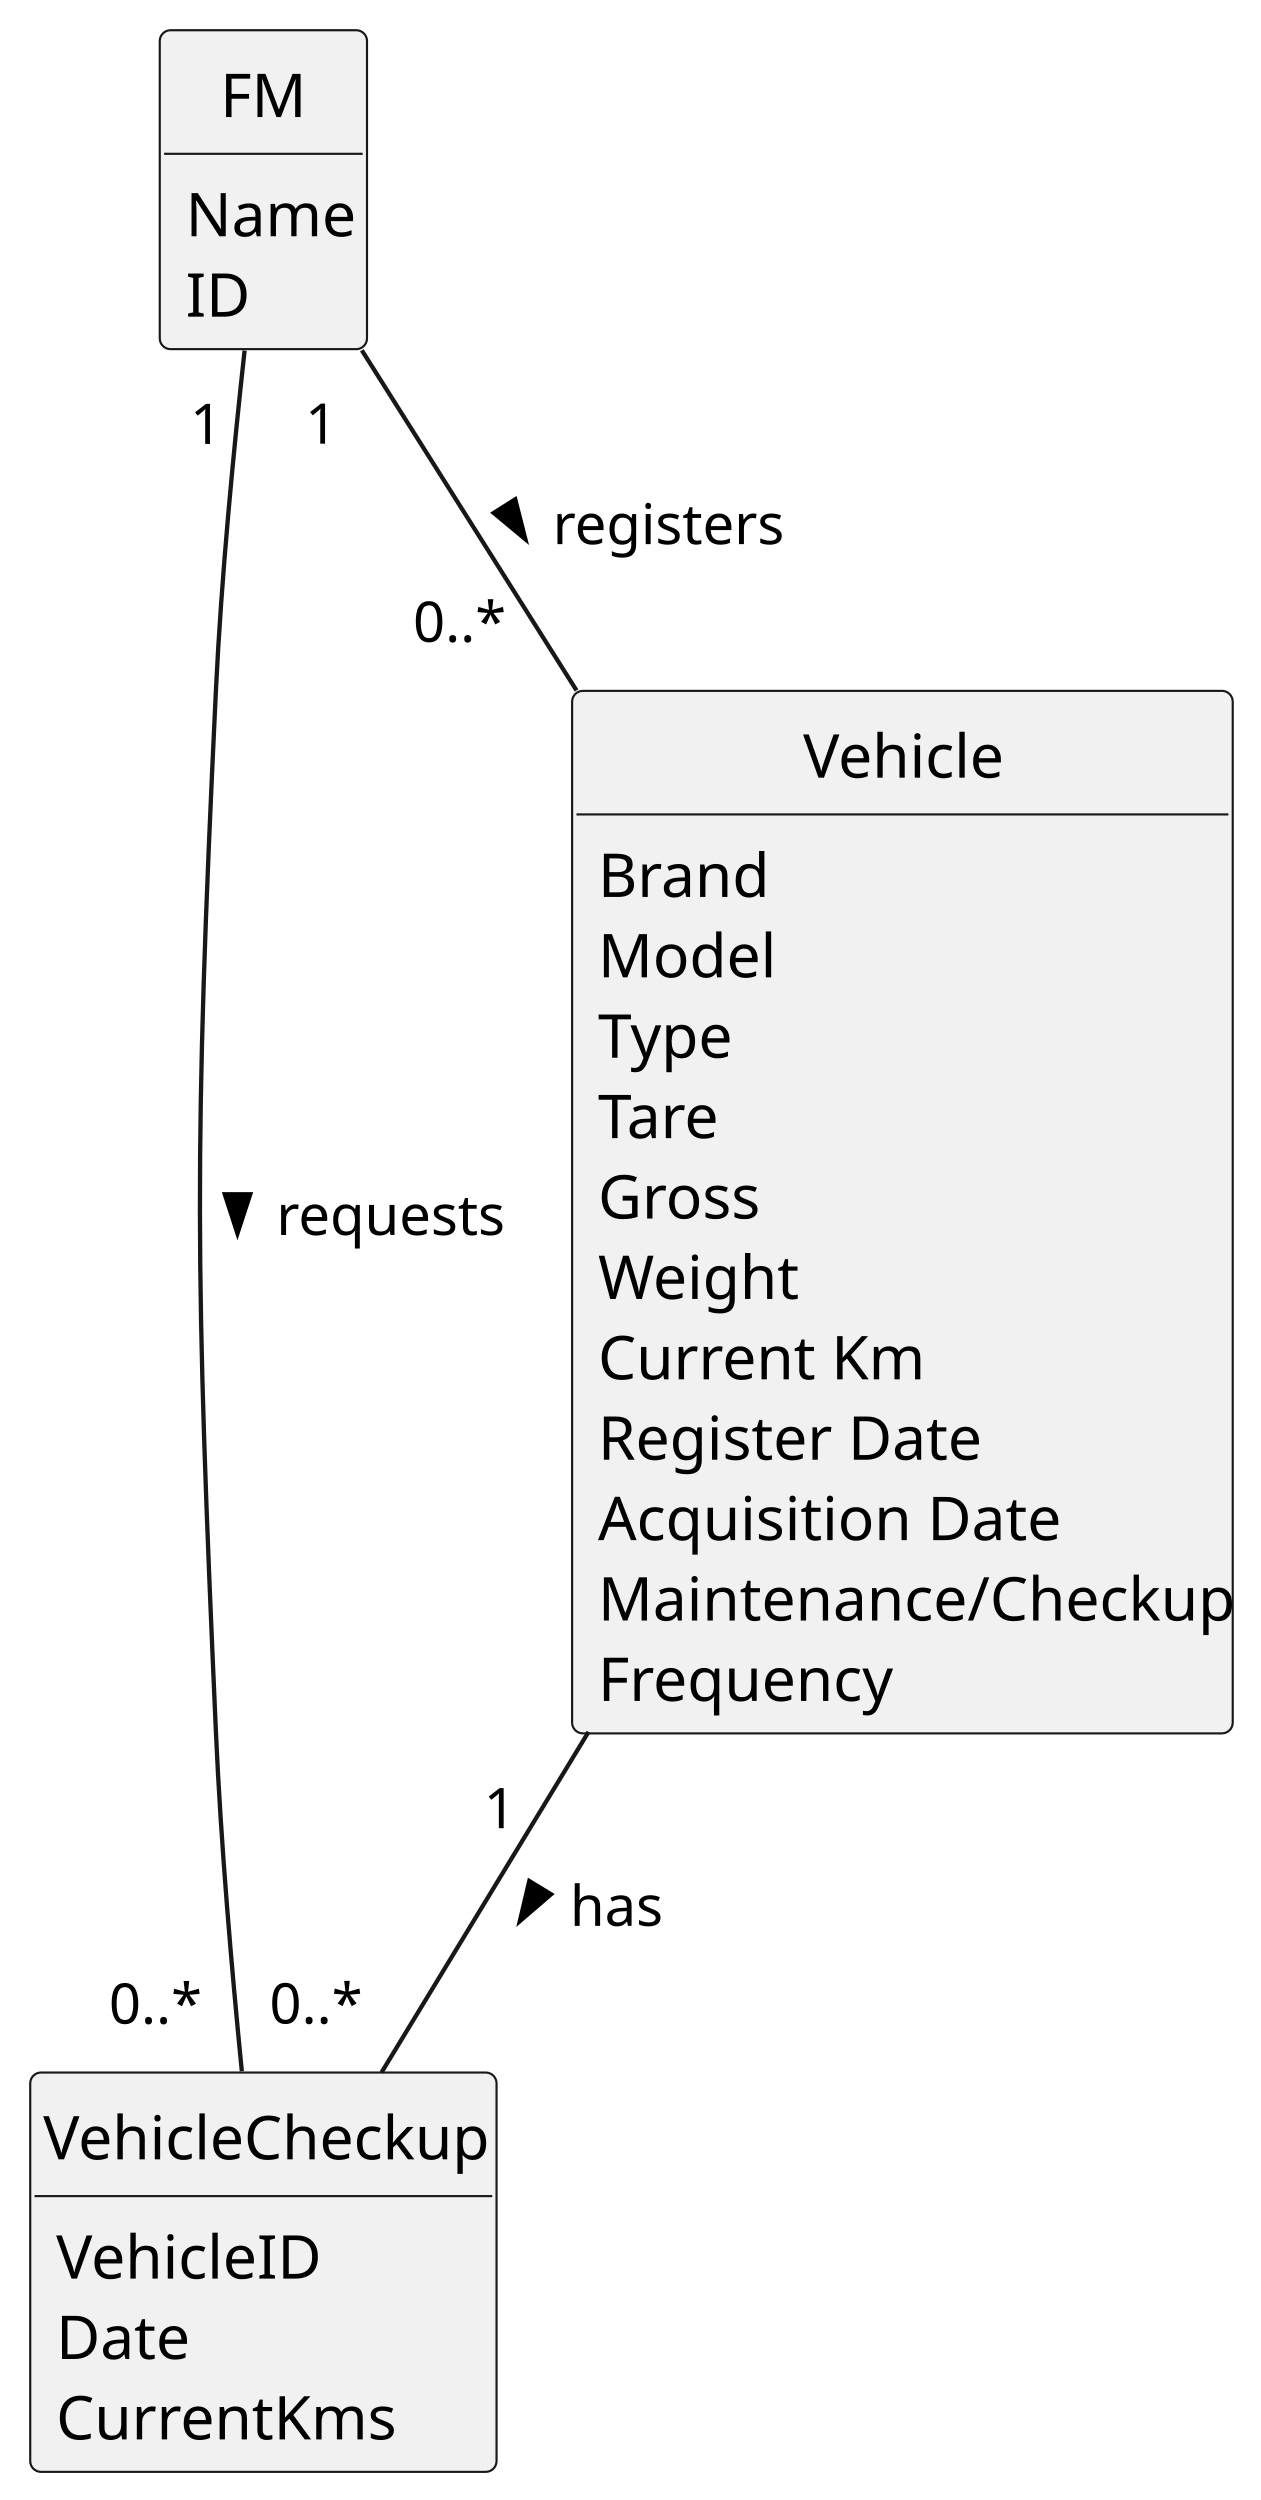
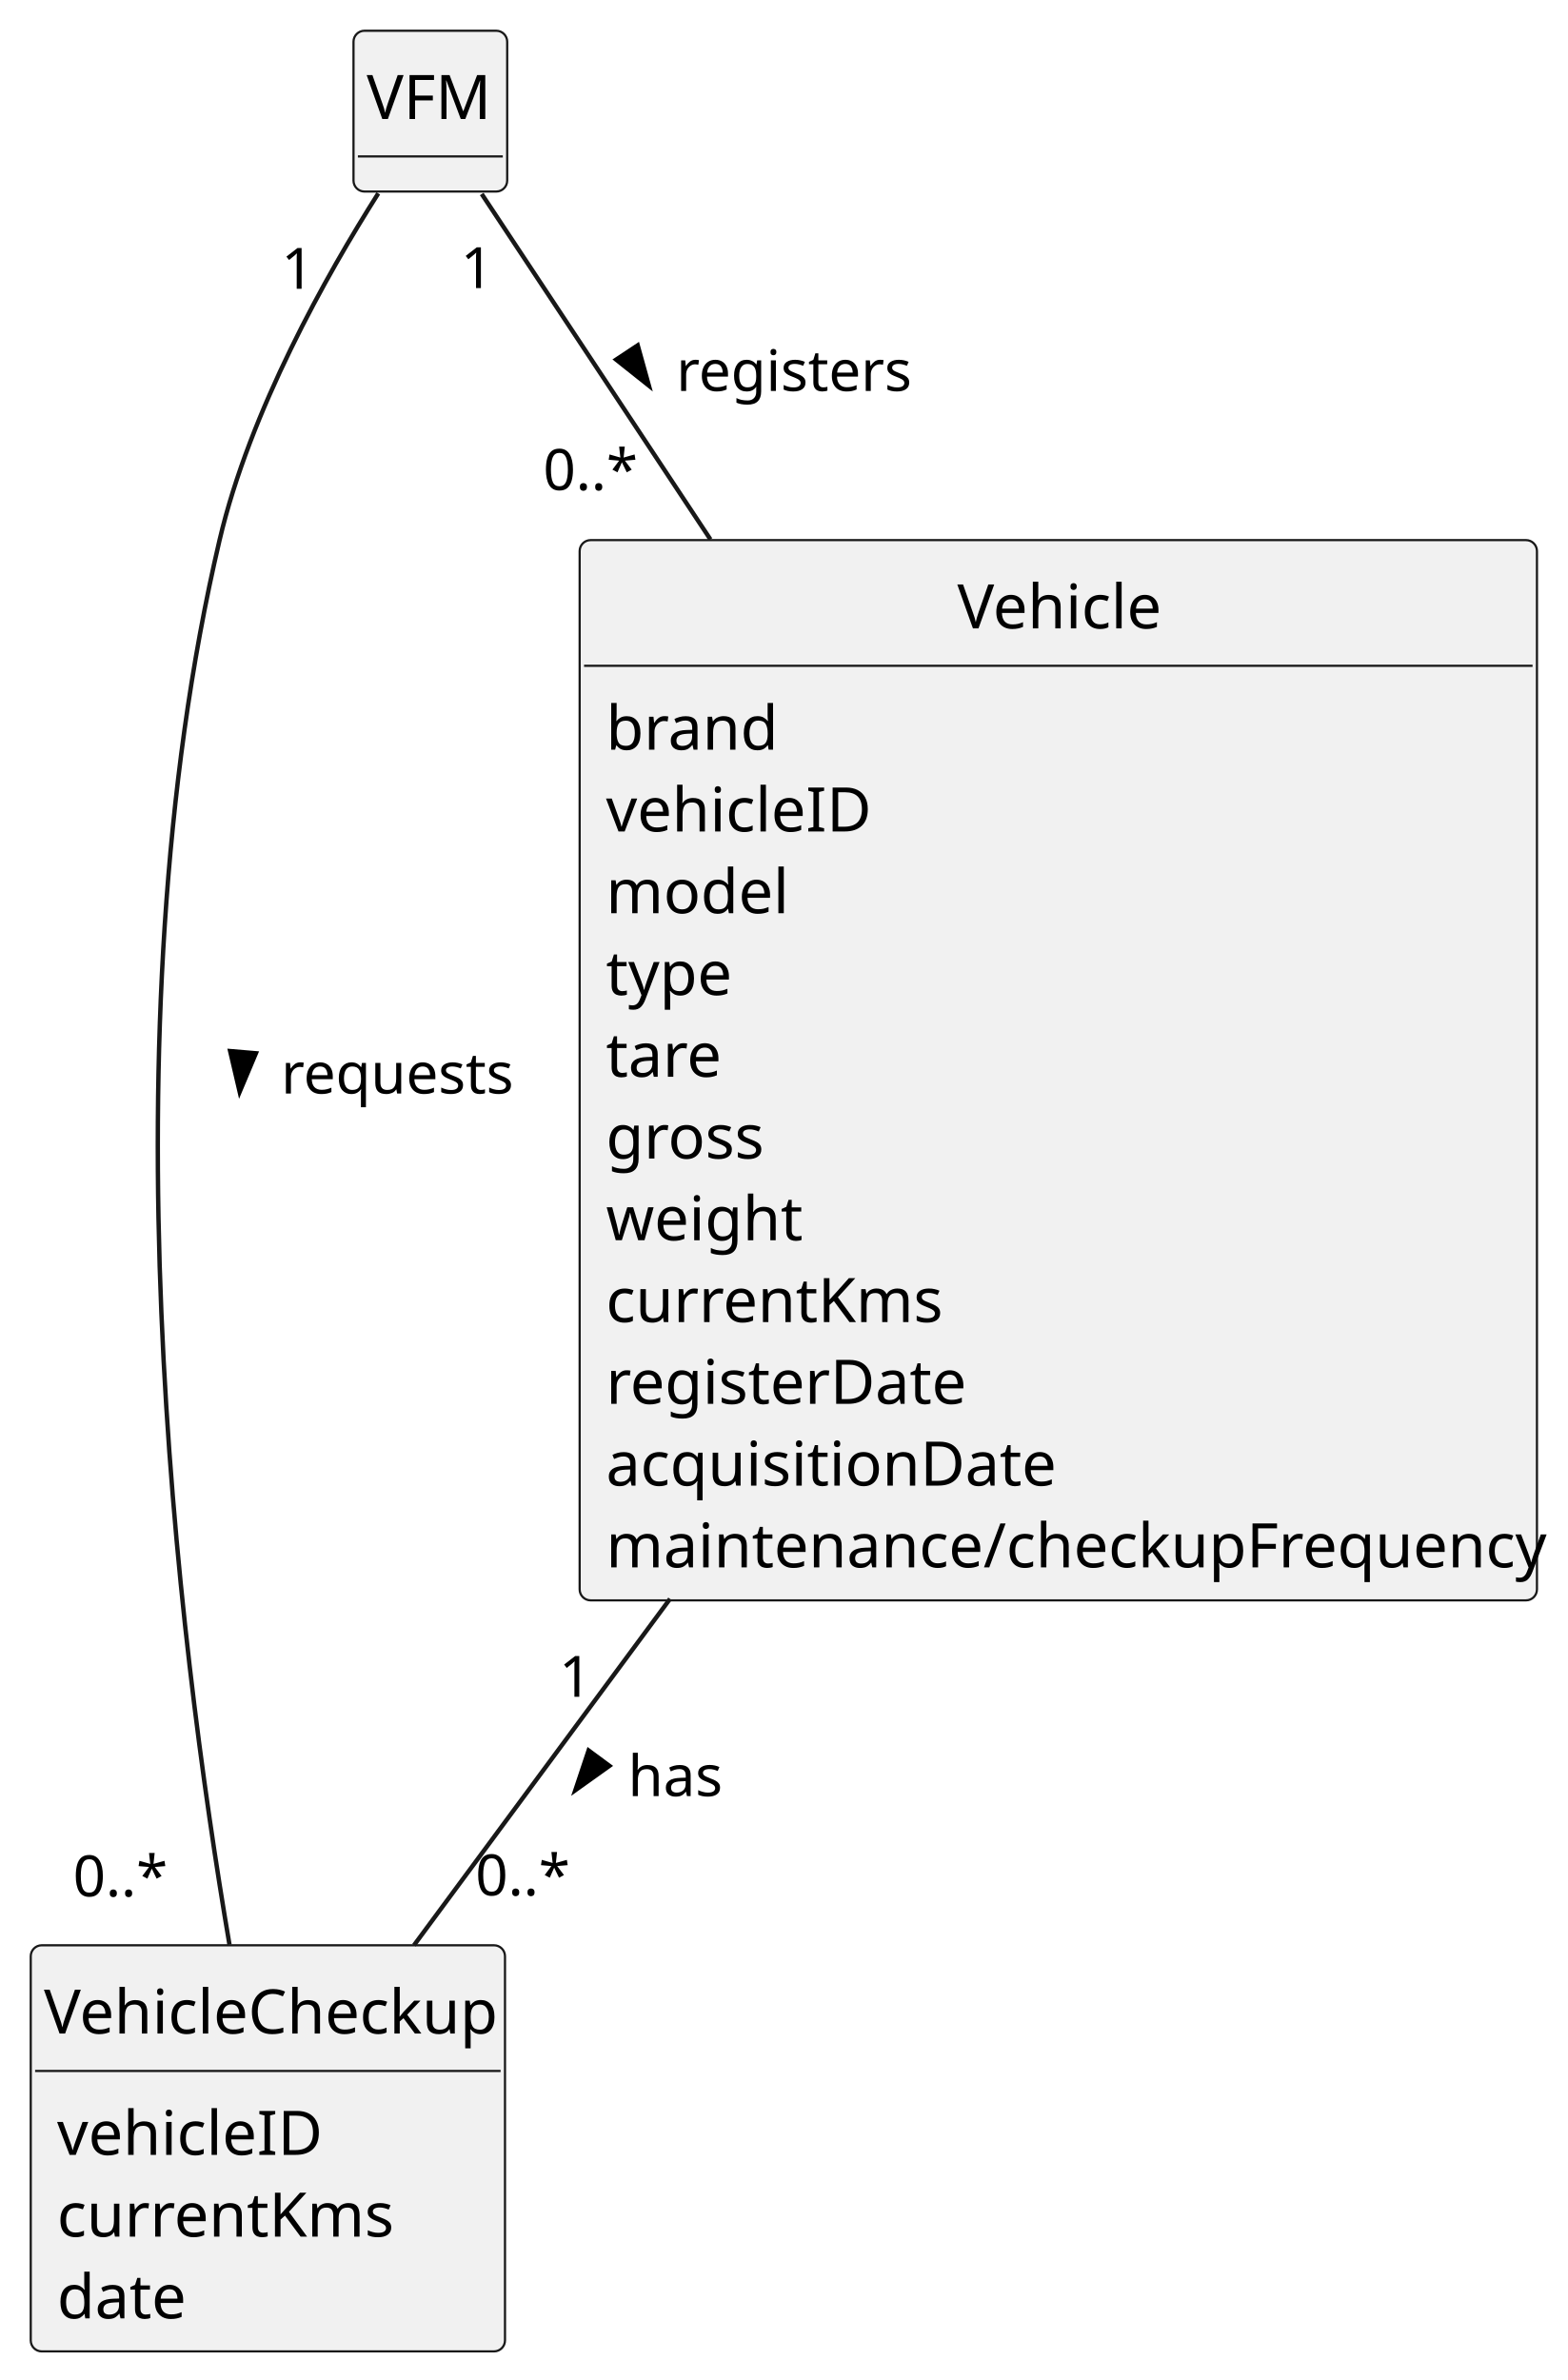
- <svg xmlns="http://www.w3.org/2000/svg" contentStyleType="text/css" height="579px" preserveAspectRatio="none" style="width:292px;height:579px;background:#FFFFFF;" version="1.1" viewBox="0 0 292 579" width="292px" zoomAndPan="magnify">
+ <svg xmlns="http://www.w3.org/2000/svg" contentStyleType="text/css" height="542px" preserveAspectRatio="none" style="width:357px;height:542px;background:#FFFFFF;" version="1.1" viewBox="0 0 357 542" width="357px" zoomAndPan="magnify">
  <defs />
  <g>
-     <g id="elem_FM">
-       <rect codeLine="12" fill="#F1F1F1" height="73.863" id="FM" rx="2.5" ry="2.5" style="stroke:#181818;stroke-width:0.5;" width="48" x="37" y="7" />
-       <text fill="#000000" font-family="sans-serif" font-size="14" lengthAdjust="spacing" textLength="20" x="51" y="27.107">FM</text>
-       <line style="stroke:#181818;stroke-width:0.5;" x1="38" x2="84" y1="35.621" y2="35.621" />
-       <text fill="#000000" font-family="sans-serif" font-size="14" lengthAdjust="spacing" textLength="36" x="43" y="54.728">Name</text>
-       <text fill="#000000" font-family="sans-serif" font-size="14" lengthAdjust="spacing" textLength="13" x="43" y="73.35">ID</text>
+     <g id="elem_VFM">
+       <rect fill="#F1F1F1" height="36.621" id="VFM" rx="2.5" ry="2.5" style="stroke:#181818;stroke-width:0.5;" width="35" x="80.5" y="7" />
+       <text fill="#000000" font-family="sans-serif" font-size="14" lengthAdjust="spacing" textLength="29" x="83.5" y="27.107">VFM</text>
+       <line style="stroke:#181818;stroke-width:0.5;" x1="81.5" x2="114.5" y1="35.621" y2="35.621" />
    </g>
    <g id="elem_VehicleCheckup">
-       <rect codeLine="17" fill="#F1F1F1" height="92.484" id="VehicleCheckup" rx="2.5" ry="2.5" style="stroke:#181818;stroke-width:0.5;" width="108" x="7" y="480" />
-       <text fill="#000000" font-family="sans-serif" font-size="14" lengthAdjust="spacing" textLength="102" x="10" y="500.107">VehicleCheckup</text>
-       <line style="stroke:#181818;stroke-width:0.5;" x1="8" x2="114" y1="508.621" y2="508.621" />
-       <text fill="#000000" font-family="sans-serif" font-size="14" lengthAdjust="spacing" textLength="59" x="13" y="527.729">VehicleID</text>
-       <text fill="#000000" font-family="sans-serif" font-size="14" lengthAdjust="spacing" textLength="30" x="13" y="546.35">Date</text>
-       <text fill="#000000" font-family="sans-serif" font-size="14" lengthAdjust="spacing" textLength="75" x="13" y="564.971">CurrentKms</text>
+       <rect fill="#F1F1F1" height="92.484" id="VehicleCheckup" rx="2.5" ry="2.5" style="stroke:#181818;stroke-width:0.5;" width="108" x="7" y="443" />
+       <text fill="#000000" font-family="sans-serif" font-size="14" lengthAdjust="spacing" textLength="102" x="10" y="463.107">VehicleCheckup</text>
+       <line style="stroke:#181818;stroke-width:0.5;" x1="8" x2="114" y1="471.621" y2="471.621" />
+       <text fill="#000000" font-family="sans-serif" font-size="14" lengthAdjust="spacing" textLength="57" x="13" y="490.728">vehicleID</text>
+       <text fill="#000000" font-family="sans-serif" font-size="14" lengthAdjust="spacing" textLength="72" x="13" y="509.35">currentKms</text>
+       <text fill="#000000" font-family="sans-serif" font-size="14" lengthAdjust="spacing" textLength="28" x="13" y="527.971">date</text>
    </g>
    <g id="elem_Vehicle">
-       <rect codeLine="23" fill="#F1F1F1" height="241.453" id="Vehicle" rx="2.5" ry="2.5" style="stroke:#181818;stroke-width:0.5;" width="153" x="132.5" y="160" />
-       <text fill="#000000" font-family="sans-serif" font-size="14" lengthAdjust="spacing" textLength="46" x="186" y="180.107">Vehicle</text>
-       <line style="stroke:#181818;stroke-width:0.5;" x1="133.5" x2="284.5" y1="188.621" y2="188.621" />
-       <text fill="#000000" font-family="sans-serif" font-size="14" lengthAdjust="spacing" textLength="38" x="138.5" y="207.728">Brand</text>
-       <text fill="#000000" font-family="sans-serif" font-size="14" lengthAdjust="spacing" textLength="38" x="138.5" y="226.35">Model</text>
-       <text fill="#000000" font-family="sans-serif" font-size="14" lengthAdjust="spacing" textLength="32" x="138.5" y="244.971">Type</text>
-       <text fill="#000000" font-family="sans-serif" font-size="14" lengthAdjust="spacing" textLength="30" x="138.5" y="263.592">Tare</text>
-       <text fill="#000000" font-family="sans-serif" font-size="14" lengthAdjust="spacing" textLength="38" x="138.5" y="282.213">Gross</text>
-       <text fill="#000000" font-family="sans-serif" font-size="14" lengthAdjust="spacing" textLength="44" x="138.5" y="300.834">Weight</text>
-       <text fill="#000000" font-family="sans-serif" font-size="14" lengthAdjust="spacing" textLength="72" x="138.5" y="319.455">Current Km</text>
-       <text fill="#000000" font-family="sans-serif" font-size="14" lengthAdjust="spacing" textLength="87" x="138.5" y="338.076">Register Date</text>
-       <text fill="#000000" font-family="sans-serif" font-size="14" lengthAdjust="spacing" textLength="102" x="138.5" y="356.697">Acquisition Date</text>
-       <text fill="#000000" font-family="sans-serif" font-size="14" lengthAdjust="spacing" textLength="141" x="138.5" y="375.318">Maintenance/Checkup</text>
-       <text fill="#000000" font-family="sans-serif" font-size="14" lengthAdjust="spacing" textLength="68" x="138.5" y="393.94">Frequency</text>
+       <rect fill="#F1F1F1" height="241.453" id="Vehicle" rx="2.5" ry="2.5" style="stroke:#181818;stroke-width:0.5;" width="218" x="132" y="123" />
+       <text fill="#000000" font-family="sans-serif" font-size="14" lengthAdjust="spacing" textLength="46" x="218" y="143.107">Vehicle</text>
+       <line style="stroke:#181818;stroke-width:0.5;" x1="133" x2="349" y1="151.621" y2="151.621" />
+       <text fill="#000000" font-family="sans-serif" font-size="14" lengthAdjust="spacing" textLength="37" x="138" y="170.728">brand</text>
+       <text fill="#000000" font-family="sans-serif" font-size="14" lengthAdjust="spacing" textLength="57" x="138" y="189.35">vehicleID</text>
+       <text fill="#000000" font-family="sans-serif" font-size="14" lengthAdjust="spacing" textLength="38" x="138" y="207.971">model</text>
+       <text fill="#000000" font-family="sans-serif" font-size="14" lengthAdjust="spacing" textLength="27" x="138" y="226.592">type</text>
+       <text fill="#000000" font-family="sans-serif" font-size="14" lengthAdjust="spacing" textLength="25" x="138" y="245.213">tare</text>
+       <text fill="#000000" font-family="sans-serif" font-size="14" lengthAdjust="spacing" textLength="35" x="138" y="263.834">gross</text>
+       <text fill="#000000" font-family="sans-serif" font-size="14" lengthAdjust="spacing" textLength="40" x="138" y="282.455">weight</text>
+       <text fill="#000000" font-family="sans-serif" font-size="14" lengthAdjust="spacing" textLength="72" x="138" y="301.076">currentKms</text>
+       <text fill="#000000" font-family="sans-serif" font-size="14" lengthAdjust="spacing" textLength="78" x="138" y="319.697">registerDate</text>
+       <text fill="#000000" font-family="sans-serif" font-size="14" lengthAdjust="spacing" textLength="97" x="138" y="338.318">acquisitionDate</text>
+       <text fill="#000000" font-family="sans-serif" font-size="14" lengthAdjust="spacing" textLength="206" x="138" y="356.94">maintenance/checkupFrequency</text>
    </g>
-     <g id="link_FM_Vehicle">
-       <path codeLine="38" d="M83.8,81.13 C97.34,102.58 115.37,131.15 133.52,159.9 " fill="none" id="FM-Vehicle" style="stroke:#181818;stroke-width:1.0;" />
-       <polygon fill="#000000" points="121.669,124.874,119.326,115.656,114.356,118.794,121.669,124.874" style="stroke:#000000;stroke-width:1.0;" />
-       <text fill="#000000" font-family="sans-serif" font-size="13" lengthAdjust="spacing" textLength="50" x="128" y="126.028">registers</text>
-       <text fill="#000000" font-family="sans-serif" font-size="13" lengthAdjust="spacing" textLength="7" x="70.672" y="102.751">1</text>
-       <text fill="#000000" font-family="sans-serif" font-size="13" lengthAdjust="spacing" textLength="20" x="95.66" y="148.653">0..*</text>
+     <g id="link_VFM_Vehicle">
+       <path d="M109.7,44.18 C121.64,62.21 141.28,91.88 161.78,122.84 " fill="none" id="VFM-Vehicle" style="stroke:#181818;stroke-width:1.0;" />
+       <polygon fill="#000000" points="147.76,87.814,145.217,78.65,140.316,81.895,147.76,87.814" style="stroke:#000000;stroke-width:1.0;" />
+       <text fill="#000000" font-family="sans-serif" font-size="13" lengthAdjust="spacing" textLength="50" x="154" y="89.028">registers</text>
+       <text fill="#000000" font-family="sans-serif" font-size="13" lengthAdjust="spacing" textLength="7" x="104.904" y="65.603">1</text>
+       <text fill="#000000" font-family="sans-serif" font-size="13" lengthAdjust="spacing" textLength="20" x="123.68" y="111.589">0..*</text>
    </g>
    <g id="link_Vehicle_VehicleCheckup">
-       <path codeLine="39" d="M136.3,401.11 C119.19,429.25 102,457.55 88.36,479.98 " fill="none" id="Vehicle-VehicleCheckup" style="stroke:#181818;stroke-width:1.0;" />
-       <polygon fill="#000000" points="120.403,444.918,127.612,438.715,122.59,435.662,120.403,444.918" style="stroke:#000000;stroke-width:1.0;" />
-       <text fill="#000000" font-family="sans-serif" font-size="13" lengthAdjust="spacing" textLength="21" x="132" y="446.028">has</text>
-       <text fill="#000000" font-family="sans-serif" font-size="13" lengthAdjust="spacing" textLength="7" x="112.034" y="423.404">1</text>
-       <text fill="#000000" font-family="sans-serif" font-size="13" lengthAdjust="spacing" textLength="20" x="62.406" y="468.645">0..*</text>
+       <path d="M152.58,364.11 C131.78,392.25 110.86,420.55 94.28,442.98 " fill="none" id="Vehicle-VehicleCheckup" style="stroke:#181818;stroke-width:1.0;" />
+       <polygon fill="#000000" points="131.028,407.666,138.768,402.14,134.041,398.646,131.028,407.666" style="stroke:#000000;stroke-width:1.0;" />
+       <text fill="#000000" font-family="sans-serif" font-size="13" lengthAdjust="spacing" textLength="21" x="143" y="409.028">has</text>
+       <text fill="#000000" font-family="sans-serif" font-size="13" lengthAdjust="spacing" textLength="7" x="127.307" y="386.404">1</text>
+       <text fill="#000000" font-family="sans-serif" font-size="13" lengthAdjust="spacing" textLength="20" x="108.257" y="431.645">0..*</text>
    </g>
-     <g id="link_FM_VehicleCheckup">
-       <path codeLine="40" d="M56.65,81.19 C54.15,103.81 51.26,133.56 50,160 C44.89,266.99 45.26,293.99 50,401 C51.16,427.13 53.68,456.26 56.01,479.71 " fill="none" id="FM-VehicleCheckup" style="stroke:#181818;stroke-width:1.0;" />
-       <polygon fill="#000000" points="54.992,285.646,57.945,276.605,52.068,276.596,54.992,285.646" style="stroke:#000000;stroke-width:1.0;" />
-       <text fill="#000000" font-family="sans-serif" font-size="13" lengthAdjust="spacing" textLength="50" x="64" y="286.028">requests</text>
-       <text fill="#000000" font-family="sans-serif" font-size="13" lengthAdjust="spacing" textLength="7" x="44.019" y="102.821">1</text>
-       <text fill="#000000" font-family="sans-serif" font-size="13" lengthAdjust="spacing" textLength="20" x="25.221" y="468.677">0..*</text>
+     <g id="link_VFM_VehicleCheckup">
+       <path d="M86.14,44.04 C74.31,62.69 56.93,93.49 50,123 C23.53,235.63 40.39,373.17 52.26,442.87 " fill="none" id="VFM-VehicleCheckup" style="stroke:#181818;stroke-width:1.0;" />
+       <polygon fill="#000000" points="54.577,248.628,58.271,239.864,52.414,239.366,54.577,248.628" style="stroke:#000000;stroke-width:1.0;" />
+       <text fill="#000000" font-family="sans-serif" font-size="13" lengthAdjust="spacing" textLength="50" x="64" y="249.028">requests</text>
+       <text fill="#000000" font-family="sans-serif" font-size="13" lengthAdjust="spacing" textLength="7" x="64.07" y="65.767">1</text>
+       <text fill="#000000" font-family="sans-serif" font-size="13" lengthAdjust="spacing" textLength="20" x="16.626" y="431.86">0..*</text>
    </g>
  </g>
</svg>
